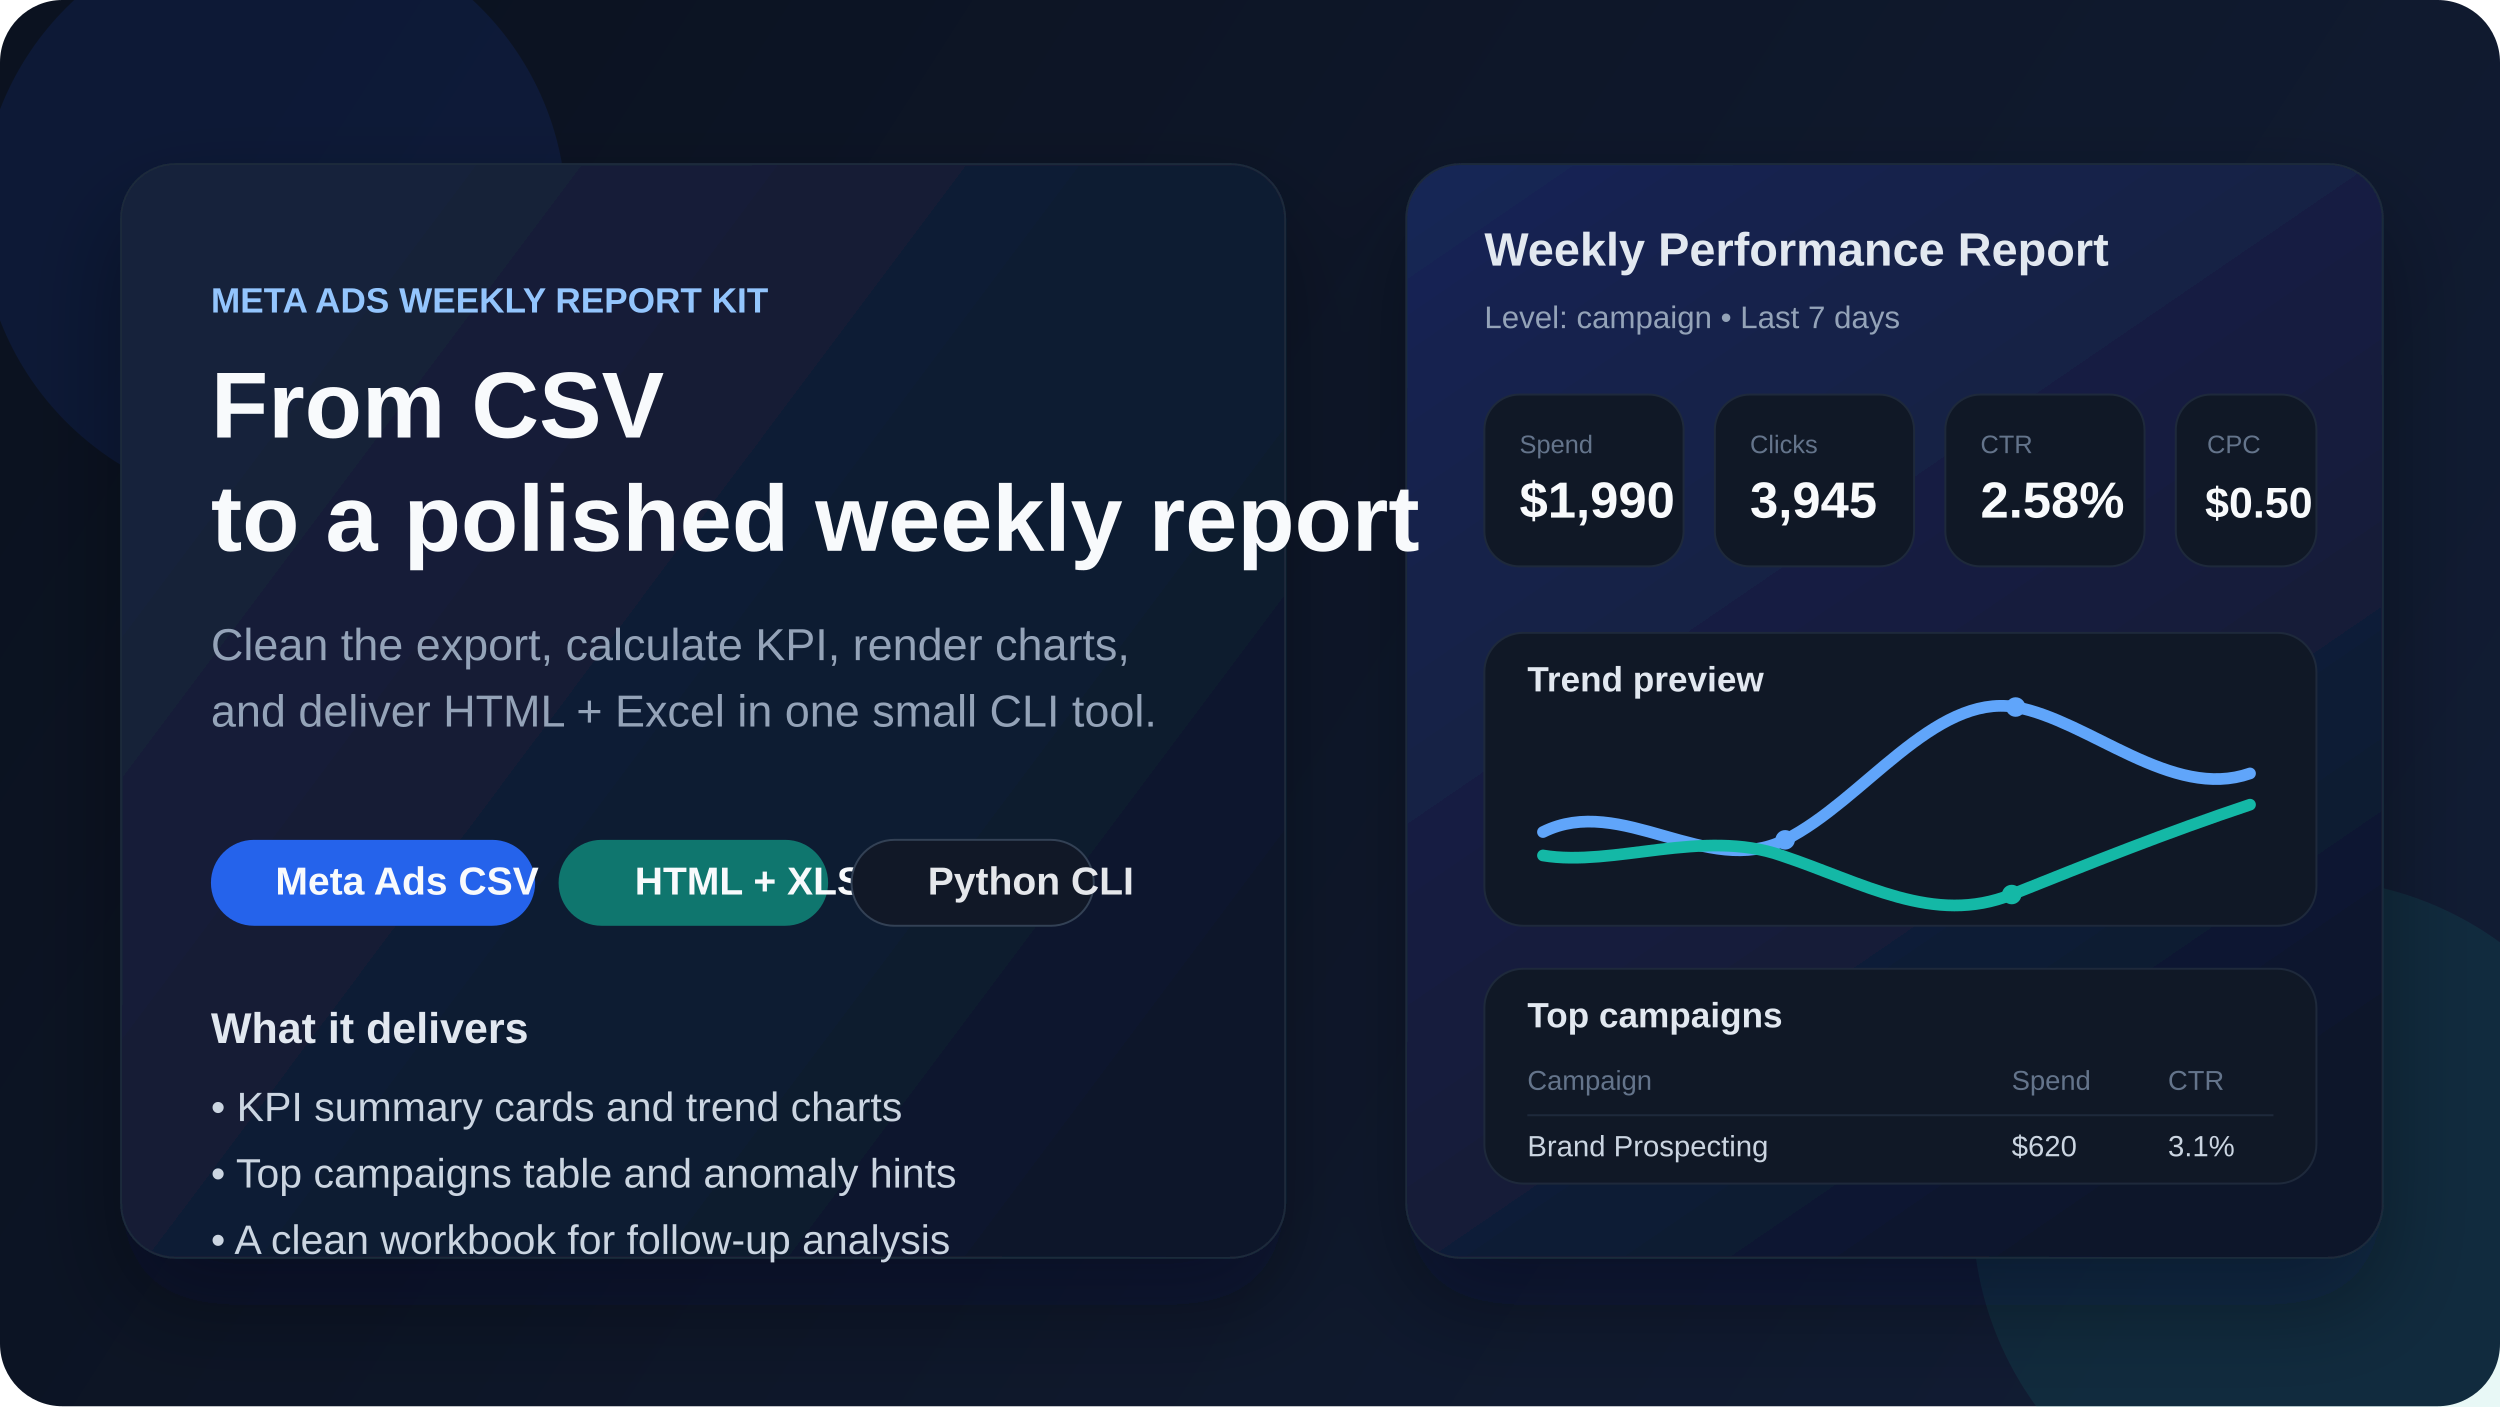
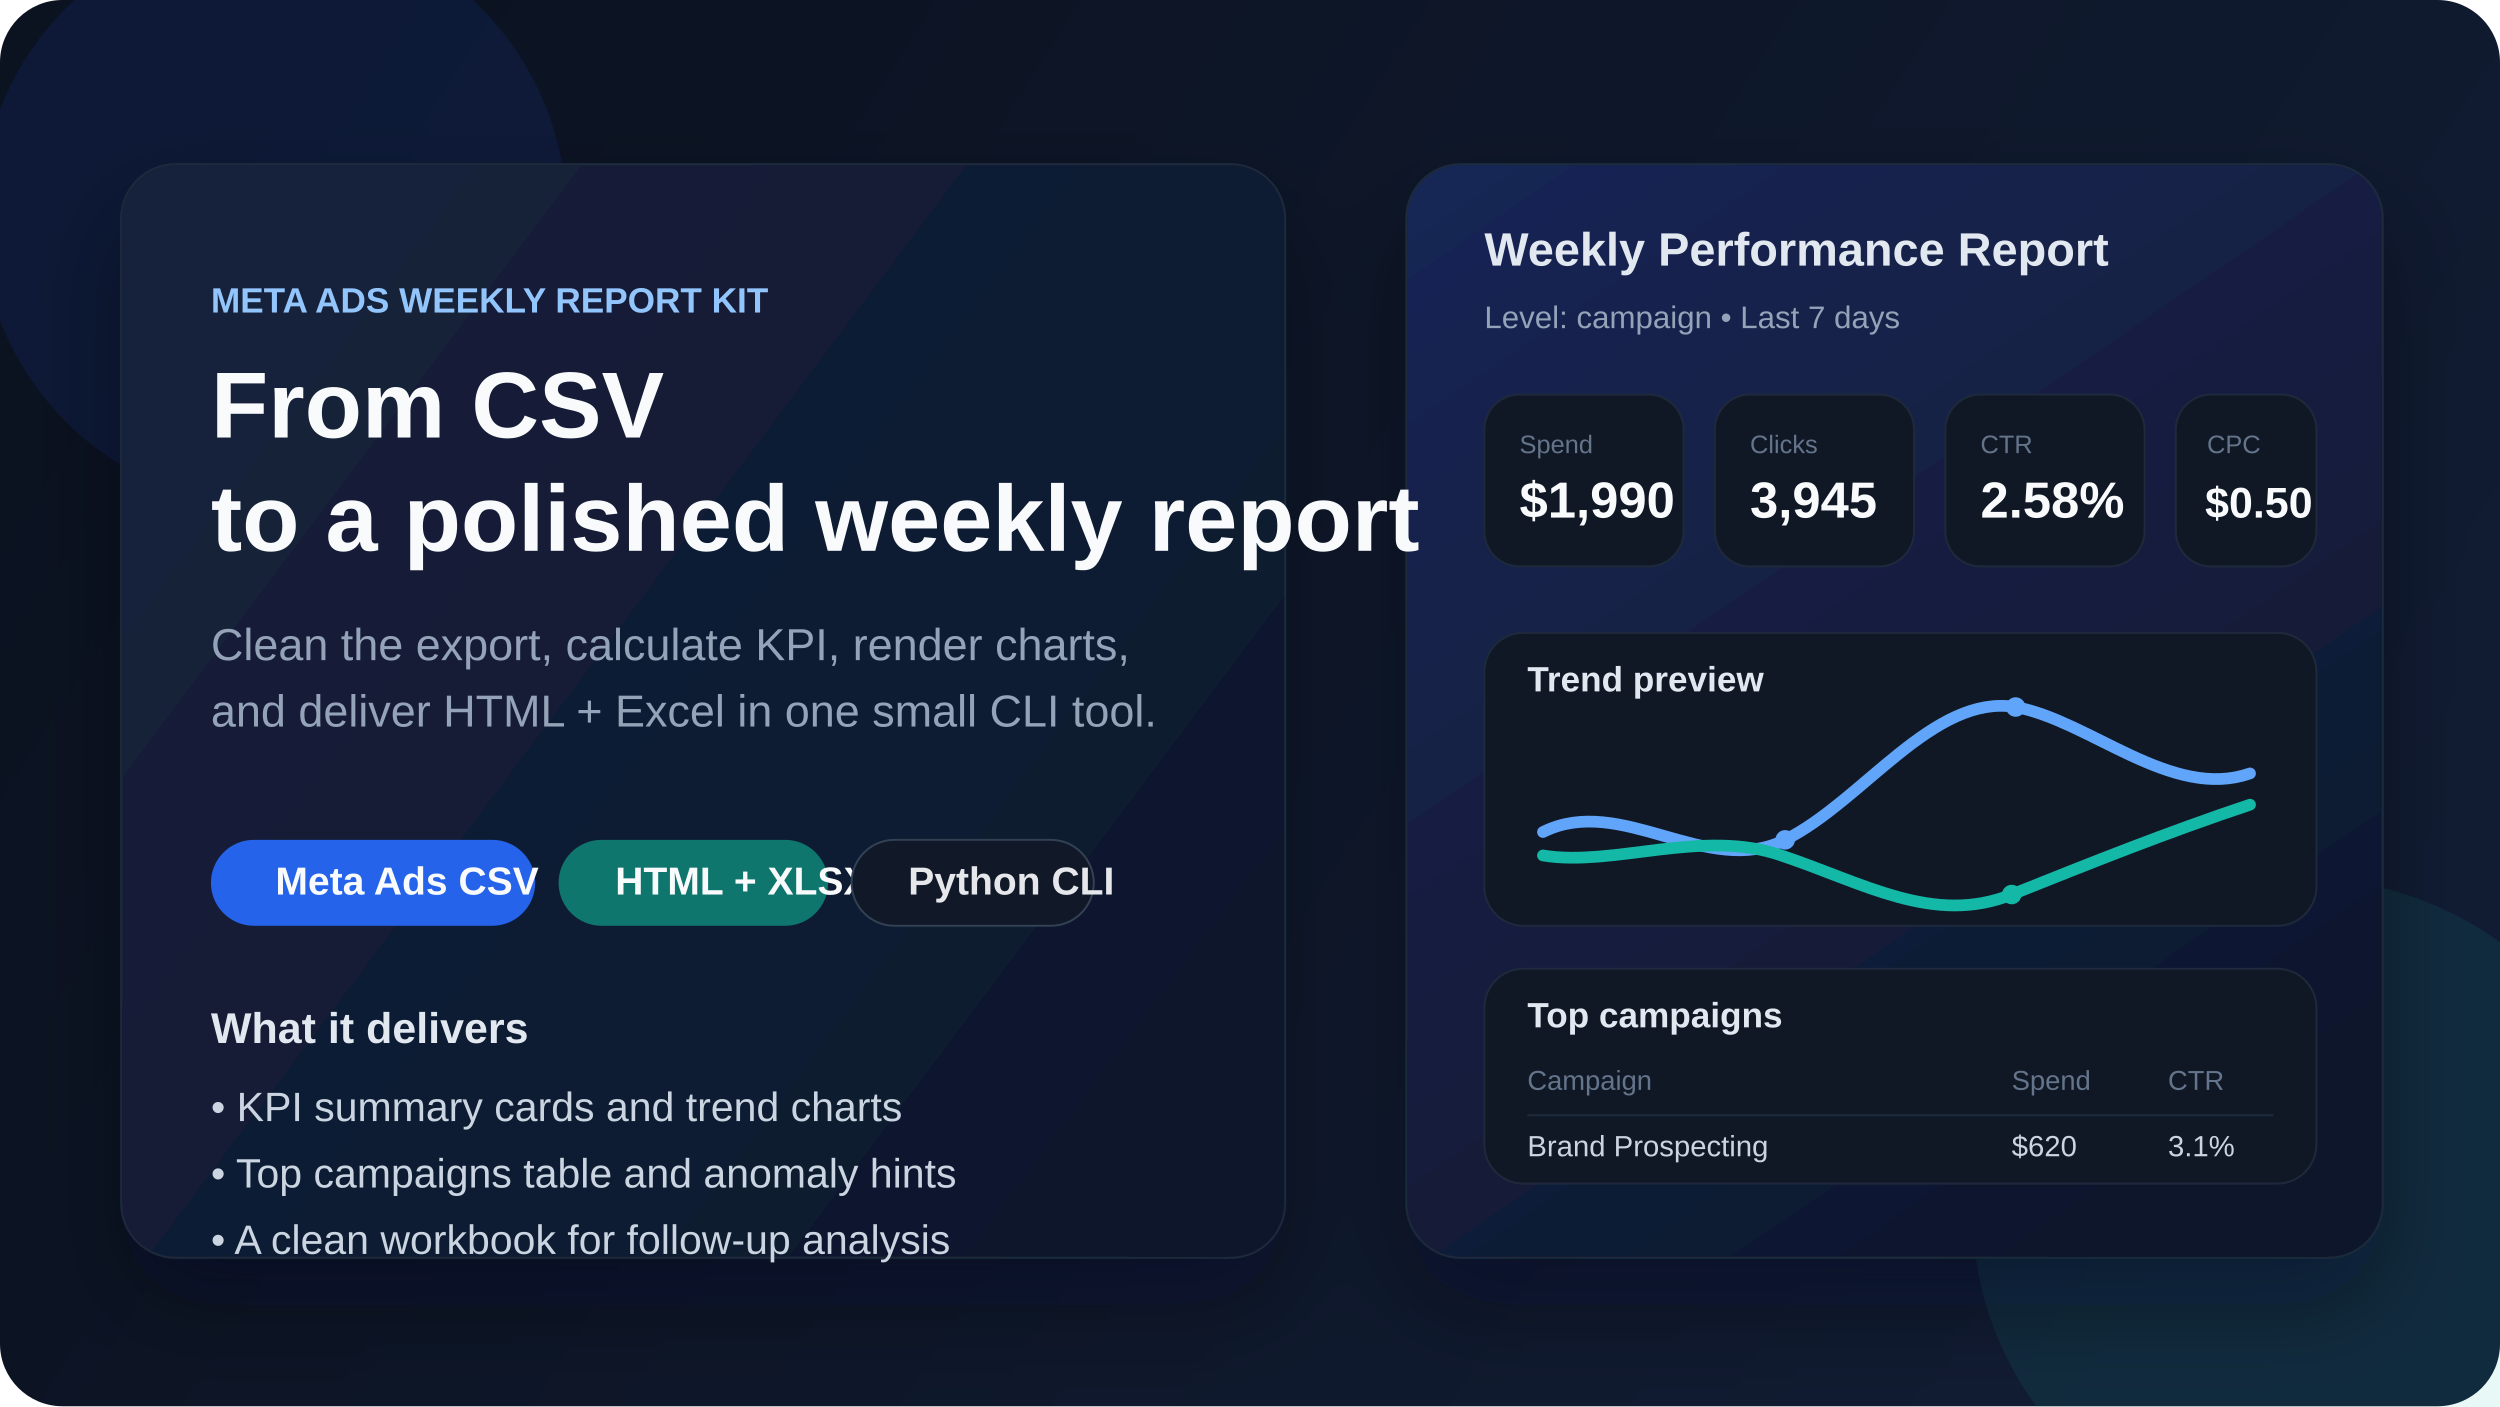
<svg xmlns="http://www.w3.org/2000/svg" width="1280" height="720" viewBox="0 0 1280 720" fill="none">
  <defs>
    <linearGradient id="bg" x1="120" y1="40" x2="1120" y2="680" gradientUnits="userSpaceOnUse">
      <stop stop-color="#0B1220" />
      <stop offset="1" stop-color="#111C33" />
    </linearGradient>
    <linearGradient id="panel" x1="760" y1="88" x2="1124" y2="620" gradientUnits="userSpaceOnUse">
      <stop stop-color="#172554" />
      <stop offset="1" stop-color="#0F172A" />
    </linearGradient>
    <linearGradient id="card" x1="80" y1="200" x2="640" y2="620" gradientUnits="userSpaceOnUse">
      <stop stop-color="#13213B" />
      <stop offset="1" stop-color="#0F172A" />
    </linearGradient>
    <filter id="shadow" x="0" y="0" width="1280" height="720" filterUnits="userSpaceOnUse" color-interpolation-filters="sRGB">
      <feDropShadow dx="0" dy="24" stdDeviation="24" flood-color="#020617" flood-opacity="0.35" />
    </filter>
  </defs>
  <rect width="1280" height="720" rx="32" fill="url(#bg)" />
  <circle cx="140" cy="110" r="150" fill="#1D4ED8" fill-opacity="0.12" />
  <circle cx="1180" cy="620" r="170" fill="#14B8A6" fill-opacity="0.10" />
  <g filter="url(#shadow)">
    <rect x="62" y="84" width="596" height="560" rx="28" fill="url(#card)" stroke="#1E293B" />
    <rect x="720" y="84" width="500" height="560" rx="28" fill="url(#panel)" stroke="#1E293B" />
  </g>
  <text x="108" y="160" fill="#93C5FD" font-family="Segoe UI, Arial, sans-serif" font-size="18" font-weight="700">META ADS WEEKLY REPORT KIT</text>
  <text x="108" y="224" fill="#F8FAFC" font-family="Segoe UI, Arial, sans-serif" font-size="48" font-weight="700">From CSV</text>
  <text x="108" y="282" fill="#F8FAFC" font-family="Segoe UI, Arial, sans-serif" font-size="48" font-weight="700">to a polished weekly report</text>
  <text x="108" y="338" fill="#94A3B8" font-family="Segoe UI, Arial, sans-serif" font-size="23">Clean the export, calculate KPI, render charts,</text>
  <text x="108" y="372" fill="#94A3B8" font-family="Segoe UI, Arial, sans-serif" font-size="23">and deliver HTML + Excel in one small CLI tool.</text>
  <rect x="108" y="430" width="166" height="44" rx="22" fill="#2563EB" />
  <text x="141" y="458" fill="#F8FAFC" font-family="Segoe UI, Arial, sans-serif" font-size="20" font-weight="700">Meta Ads CSV</text>
  <rect x="286" y="430" width="138" height="44" rx="22" fill="#0F766E" />
-   <text x="325" y="458" fill="#F8FAFC" font-family="Segoe UI, Arial, sans-serif" font-size="20" font-weight="700">HTML + XLSX</text>
+   <text x="315" y="458" fill="#F8FAFC" font-family="Segoe UI, Arial, sans-serif" font-size="20" font-weight="700">HTML + XLSX</text>
  <rect x="436" y="430" width="124" height="44" rx="22" fill="#111827" stroke="#334155" />
-   <text x="475" y="458" fill="#E5E7EB" font-family="Segoe UI, Arial, sans-serif" font-size="20" font-weight="700">Python CLI</text>
+   <text x="465" y="458" fill="#E5E7EB" font-family="Segoe UI, Arial, sans-serif" font-size="20" font-weight="700">Python CLI</text>
  <text x="108" y="534" fill="#E2E8F0" font-family="Segoe UI, Arial, sans-serif" font-size="22" font-weight="700">What it delivers</text>
  <text x="108" y="574" fill="#CBD5E1" font-family="Segoe UI, Arial, sans-serif" font-size="21">• KPI summary cards and trend charts</text>
  <text x="108" y="608" fill="#CBD5E1" font-family="Segoe UI, Arial, sans-serif" font-size="21">• Top campaigns table and anomaly hints</text>
  <text x="108" y="642" fill="#CBD5E1" font-family="Segoe UI, Arial, sans-serif" font-size="21">• A clean workbook for follow-up analysis</text>
  <text x="760" y="136" fill="#E2E8F0" font-family="Segoe UI, Arial, sans-serif" font-size="24" font-weight="700">Weekly Performance Report</text>
  <text x="760" y="168" fill="#94A3B8" font-family="Segoe UI, Arial, sans-serif" font-size="16">Level: campaign   •   Last 7 days</text>
  <rect x="760" y="202" width="102" height="88" rx="18" fill="#101826" stroke="#1E293B" />
  <rect x="878" y="202" width="102" height="88" rx="18" fill="#101826" stroke="#1E293B" />
  <rect x="996" y="202" width="102" height="88" rx="18" fill="#101826" stroke="#1E293B" />
  <rect x="1114" y="202" width="72" height="88" rx="18" fill="#101826" stroke="#1E293B" />
  <text x="778" y="232" fill="#64748B" font-family="Segoe UI, Arial, sans-serif" font-size="13">Spend</text>
  <text x="778" y="265" fill="#F8FAFC" font-family="Segoe UI, Arial, sans-serif" font-size="26" font-weight="700">$1,990</text>
  <text x="896" y="232" fill="#64748B" font-family="Segoe UI, Arial, sans-serif" font-size="13">Clicks</text>
  <text x="896" y="265" fill="#F8FAFC" font-family="Segoe UI, Arial, sans-serif" font-size="26" font-weight="700">3,945</text>
  <text x="1014" y="232" fill="#64748B" font-family="Segoe UI, Arial, sans-serif" font-size="13">CTR</text>
  <text x="1014" y="265" fill="#F8FAFC" font-family="Segoe UI, Arial, sans-serif" font-size="26" font-weight="700">2.58%</text>
  <text x="1130" y="232" fill="#64748B" font-family="Segoe UI, Arial, sans-serif" font-size="13">CPC</text>
  <text x="1129" y="265" fill="#F8FAFC" font-family="Segoe UI, Arial, sans-serif" font-size="22" font-weight="700">$0.50</text>
  <rect x="760" y="324" width="426" height="150" rx="20" fill="#101826" stroke="#1E293B" />
  <text x="782" y="354" fill="#E2E8F0" font-family="Segoe UI, Arial, sans-serif" font-size="18" font-weight="700">Trend preview</text>
  <path d="M790 426C830 406 874 450 914 430C954 410 990 355 1032 362C1070 369 1112 410 1152 396" stroke="#60A5FA" stroke-width="6" stroke-linecap="round" />
  <path d="M790 438C826 444 872 424 912 438C954 452 990 474 1030 458C1070 442 1110 426 1152 412" stroke="#14B8A6" stroke-width="6" stroke-linecap="round" />
  <circle cx="914" cy="430" r="5" fill="#60A5FA" />
  <circle cx="1032" cy="362" r="5" fill="#60A5FA" />
  <circle cx="1030" cy="458" r="5" fill="#14B8A6" />
  <rect x="760" y="496" width="426" height="110" rx="20" fill="#101826" stroke="#1E293B" />
  <text x="782" y="526" fill="#E2E8F0" font-family="Segoe UI, Arial, sans-serif" font-size="18" font-weight="700">Top campaigns</text>
  <text x="782" y="558" fill="#64748B" font-family="Segoe UI, Arial, sans-serif" font-size="14">Campaign</text>
  <text x="1030" y="558" fill="#64748B" font-family="Segoe UI, Arial, sans-serif" font-size="14">Spend</text>
  <text x="1110" y="558" fill="#64748B" font-family="Segoe UI, Arial, sans-serif" font-size="14">CTR</text>
  <line x1="782" y1="571" x2="1164" y2="571" stroke="#1E293B" />
  <text x="782" y="592" fill="#CBD5E1" font-family="Segoe UI, Arial, sans-serif" font-size="15">Brand Prospecting</text>
  <text x="1030" y="592" fill="#CBD5E1" font-family="Segoe UI, Arial, sans-serif" font-size="15">$620</text>
  <text x="1110" y="592" fill="#CBD5E1" font-family="Segoe UI, Arial, sans-serif" font-size="15">3.1%</text>
</svg>
